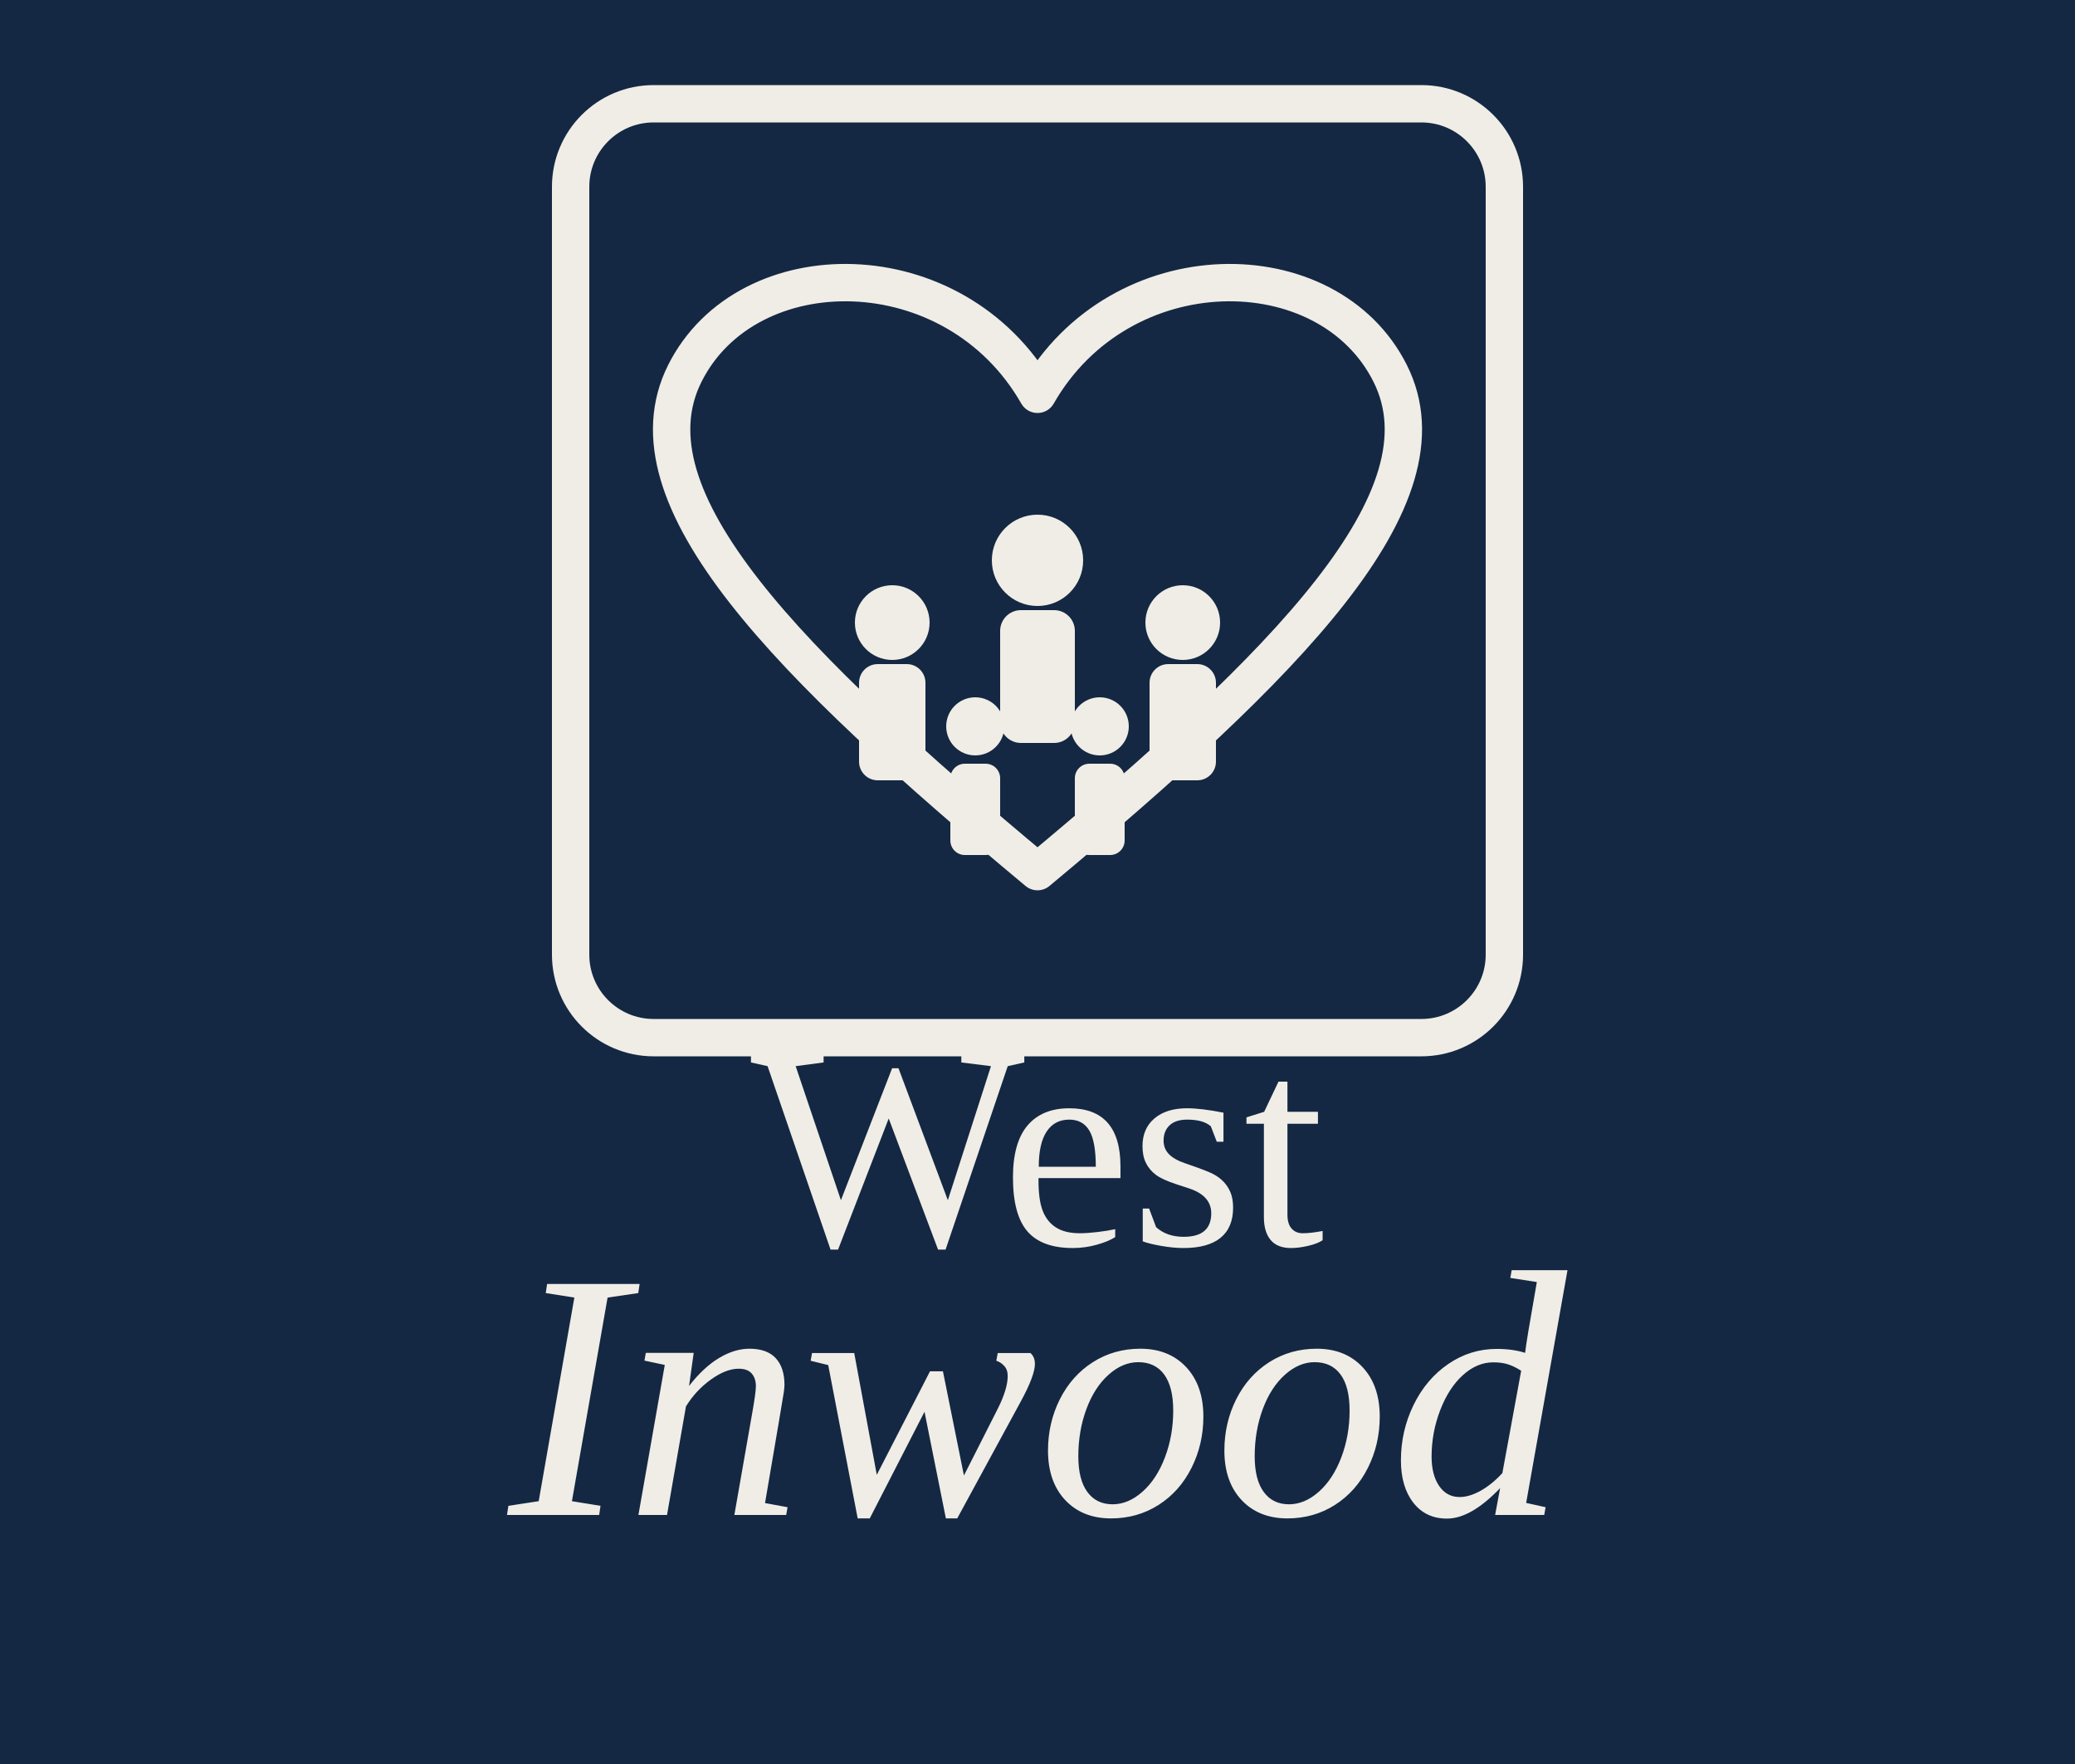
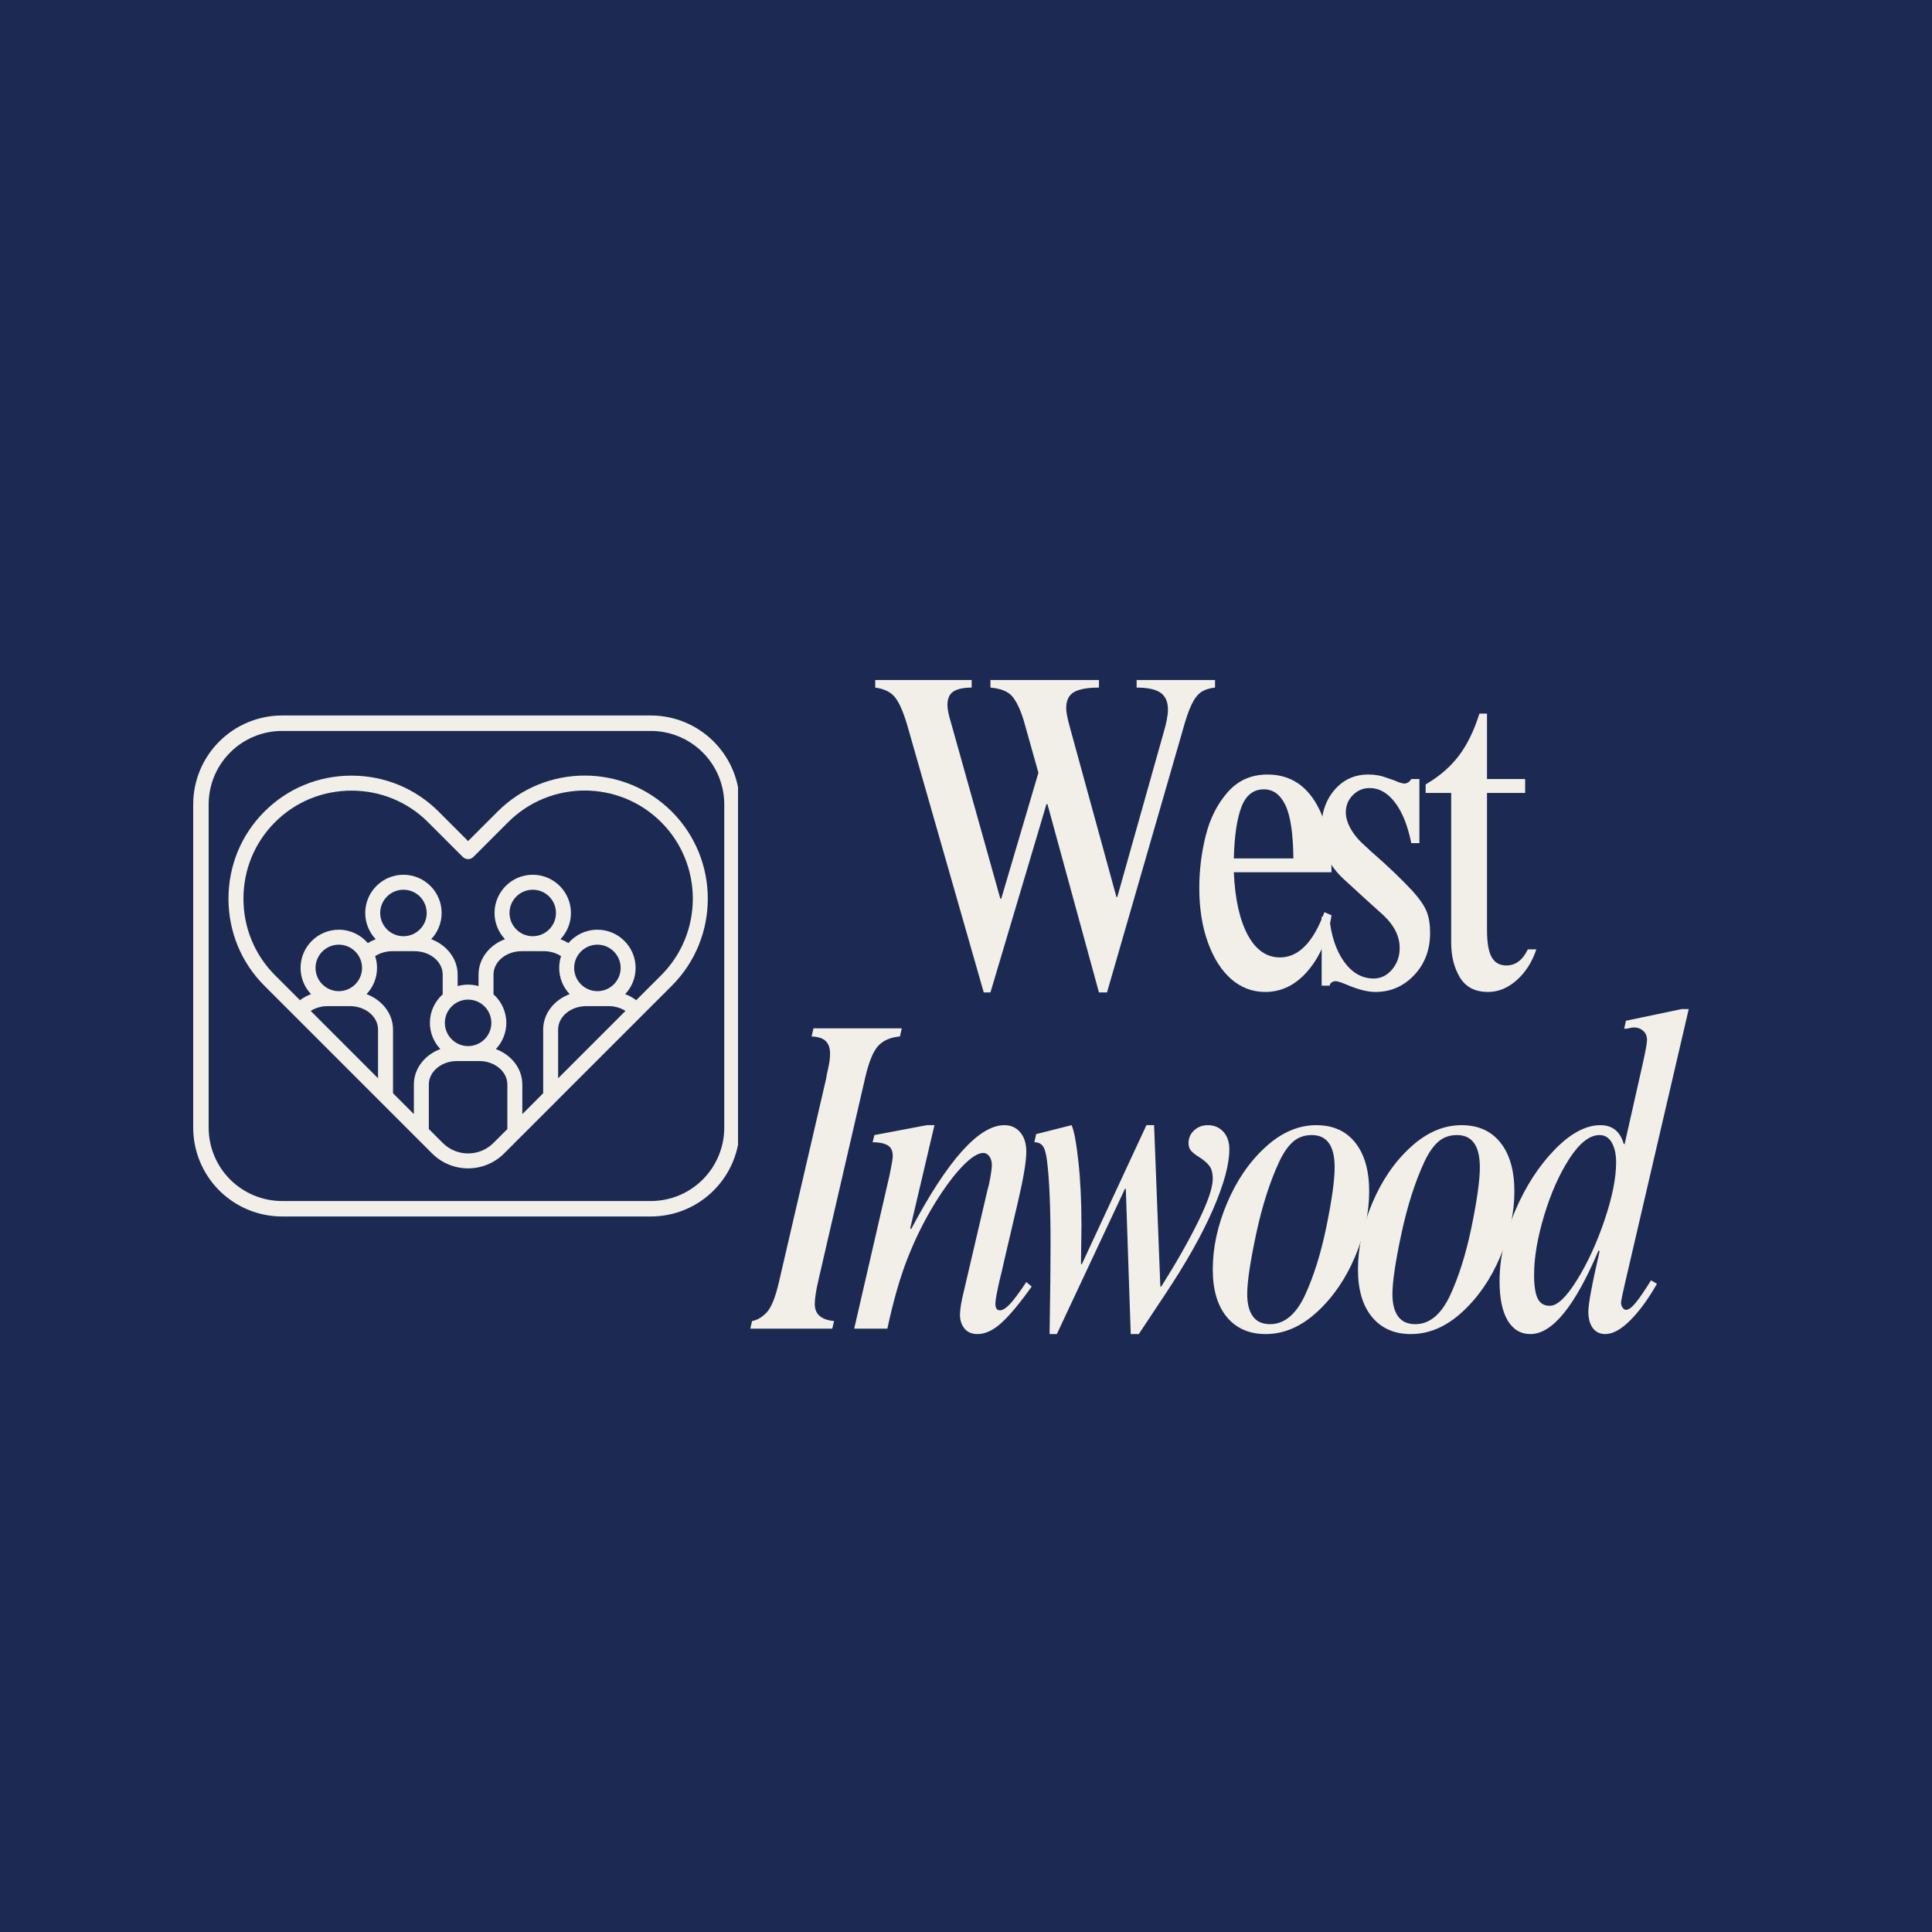
- <svg xmlns="http://www.w3.org/2000/svg" viewBox="0 0 1000 850" width="1000" height="850" role="img" aria-label="West Inwood logo">
+ <svg xmlns="http://www.w3.org/2000/svg" width="500" zoomAndPan="magnify" viewBox="0 0 375 375" height="500" preserveAspectRatio="xMidYMid meet" version="1.0">
  <defs>
-     <style>
-       .bg { fill: #142843; }        /* deep navy background */
-       .mark { fill: none; stroke: #F0EDE6; stroke-width: 18; stroke-linecap: round; stroke-linejoin: round; } 
-       .accent { fill: #F0EDE6; }    /* light cream for shapes and text */
-       .title { fill: #F0EDE6; font-family: "Garamond", "Times New Roman", Georgia, serif; text-anchor: middle; }
-     </style>
+     <g />
+     <clipPath id="e23f84d1bc">
+       <path d="M 37.5 138.875 L 143.863 138.875 L 143.863 236.125 L 37.5 236.125 Z M 37.5 138.875 " clip-rule="nonzero" />
+     </clipPath>
+     <clipPath id="3313bb7732">
+       <path d="M 54.75 138.875 L 126.332 138.875 C 130.906 138.875 135.293 140.695 138.527 143.93 C 141.766 147.164 143.582 151.551 143.582 156.125 L 143.582 218.875 C 143.582 223.449 141.766 227.836 138.527 231.07 C 135.293 234.305 130.906 236.125 126.332 236.125 L 54.75 236.125 C 50.176 236.125 45.789 234.305 42.551 231.07 C 39.316 227.836 37.5 223.449 37.5 218.875 L 37.5 156.125 C 37.5 151.551 39.316 147.164 42.551 143.93 C 45.789 140.695 50.176 138.875 54.75 138.875 Z M 54.75 138.875 " clip-rule="nonzero" />
+     </clipPath>
+     <clipPath id="fbd5e9b8b8">
+       <path d="M 0.5 0.875 L 106.762 0.875 L 106.762 98.125 L 0.5 98.125 Z M 0.5 0.875 " clip-rule="nonzero" />
+     </clipPath>
+     <clipPath id="8e4ef69dbc">
+       <path d="M 17.75 0.875 L 89.332 0.875 C 93.906 0.875 98.293 2.695 101.527 5.93 C 104.766 9.164 106.582 13.551 106.582 18.125 L 106.582 80.875 C 106.582 85.449 104.766 89.836 101.527 93.07 C 98.293 96.305 93.906 98.125 89.332 98.125 L 17.75 98.125 C 13.176 98.125 8.789 96.305 5.551 93.07 C 2.316 89.836 0.5 85.449 0.5 80.875 L 0.5 18.125 C 0.5 13.551 2.316 9.164 5.551 5.93 C 8.789 2.695 13.176 0.875 17.75 0.875 Z M 17.75 0.875 " clip-rule="nonzero" />
+     </clipPath>
+     <clipPath id="49273560db">
+       <rect x="0" width="107" y="0" height="99" />
+     </clipPath>
+     <clipPath id="47bde2cdb9">
+       <path d="M 37.5 138.875 L 143.25 138.875 L 143.25 236.375 L 37.5 236.375 Z M 37.5 138.875 " clip-rule="nonzero" />
+     </clipPath>
+     <clipPath id="8ed97c0148">
+       <path d="M 54.75 138.875 L 126.328 138.875 C 130.902 138.875 135.289 140.695 138.523 143.93 C 141.758 147.164 143.578 151.551 143.578 156.125 L 143.578 218.871 C 143.578 223.445 141.758 227.832 138.523 231.066 C 135.289 234.301 130.902 236.117 126.328 236.117 L 54.75 236.117 C 50.176 236.117 45.789 234.301 42.555 231.066 C 39.32 227.832 37.5 223.445 37.5 218.871 L 37.5 156.125 C 37.5 151.551 39.32 147.164 42.555 143.93 C 45.789 140.695 50.176 138.875 54.75 138.875 Z M 54.75 138.875 " clip-rule="nonzero" />
+     </clipPath>
+     <clipPath id="f71ef35efd">
+       <path d="M 44.352 150 L 138 150 L 138 226.969 L 44.352 226.969 Z M 44.352 150 " clip-rule="nonzero" />
+     </clipPath>
  </defs>
-   <rect class="bg" x="0" y="0" width="1000" height="850" />
-   <rect x="275" y="50" width="450" height="450" rx="40" ry="40" class="mark" />
-   <path class="mark" d="M500 190                        C460 120, 360 120, 330 180                        C300 240, 380 320, 500 420                        C620 320, 700 240, 670 180                        C640 120, 540 120, 500 190 Z" fill="none" />
-   <g transform="translate(0,-30)" stroke-linecap="round" stroke-linejoin="round">
-     <circle cx="500" cy="300" r="22" class="accent" />
-     <rect x="482" y="324" width="36" height="64" rx="10" ry="10" class="accent" />
-     <circle cx="430" cy="330" r="18" class="accent" />
-     <rect x="414" y="350" width="32" height="56" rx="9" ry="9" class="accent" />
-     <circle cx="570" cy="330" r="18" class="accent" />
-     <rect x="554" y="350" width="32" height="56" rx="9" ry="9" class="accent" />
-     <circle cx="470" cy="380" r="14" class="accent" />
-     <rect x="458" y="398" width="24" height="44" rx="7" ry="7" class="accent" />
-     <circle cx="530" cy="380" r="14" class="accent" />
-     <rect x="518" y="398" width="24" height="44" rx="7" ry="7" class="accent" />
+   <rect x="-37.5" width="450" fill="#ffffff" y="-37.5" height="450" fill-opacity="1" />
+   <rect x="-37.5" width="450" fill="#1c2a53" y="-37.5" height="450" fill-opacity="1" />
+   <g fill="#f1efe7" fill-opacity="1">
+     <g transform="translate(144.3179, 257.8944)">
+       <g>
+         <path d="M 30.359 -56.719 C 28.504 -56.551 27.098 -55.941 26.141 -54.891 C 25.18 -53.848 24.352 -51.848 23.656 -48.891 L 14.531 -9.391 C 14.062 -7.359 13.828 -5.82 13.828 -4.781 C 13.828 -2.812 15.078 -1.711 17.578 -1.484 L 17.219 0 L 1.312 0 L 1.656 -1.484 C 2.633 -1.648 3.57 -2.195 4.469 -3.125 C 5.375 -4.062 6.176 -6.035 6.875 -9.047 L 16.016 -48.453 C 16.066 -48.859 16.207 -49.566 16.438 -50.578 C 16.676 -51.598 16.797 -52.547 16.797 -53.422 C 16.797 -54.461 16.52 -55.258 15.969 -55.812 C 15.414 -56.363 14.5 -56.664 13.219 -56.719 L 13.578 -58.297 L 30.719 -58.297 Z M 30.359 -56.719 " />
+       </g>
+     </g>
  </g>
-   <text x="500" y="600" class="title" font-size="140" font-weight="400">West</text>
-   <text x="500" y="730" class="title" font-size="170" font-style="italic">Inwood</text>
+   <g fill="#f1efe7" fill-opacity="1">
+     <g transform="translate(163.4548, 257.8944)">
+       <g>
+         <path d="M 13.219 -19.484 L 13.391 -19.312 C 20.523 -32.77 26.562 -39.5 31.5 -39.5 C 32.77 -39.5 33.797 -39.035 34.578 -38.109 C 35.359 -37.18 35.75 -35.93 35.75 -34.359 C 35.75 -32.504 35.227 -29.344 34.188 -24.875 L 31.406 -12.969 C 31.113 -11.57 30.852 -10.469 30.625 -9.656 C 30.039 -7.102 29.75 -5.508 29.75 -4.875 C 29.75 -4 30.039 -3.562 30.625 -3.562 C 31.145 -3.562 31.781 -3.953 32.531 -4.734 C 33.289 -5.523 34.363 -6.961 35.75 -9.047 L 36.797 -8.172 C 34.484 -4.93 32.523 -2.582 30.922 -1.125 C 29.328 0.32 27.781 1.047 26.281 1.047 C 25.176 1.047 24.332 0.688 23.75 -0.031 C 23.164 -0.758 22.875 -1.648 22.875 -2.703 C 22.875 -3.742 23.133 -5.305 23.656 -7.391 L 28.188 -26.797 C 28.414 -27.547 28.617 -28.441 28.797 -29.484 C 28.973 -30.535 29.062 -31.289 29.062 -31.75 C 29.062 -32.445 28.898 -33.016 28.578 -33.453 C 28.254 -33.891 27.863 -34.109 27.406 -34.109 C 26.363 -34.109 25.016 -33.25 23.359 -31.531 C 21.703 -29.82 19.922 -27.43 18.016 -24.359 C 15.984 -21.055 14.227 -17.531 12.75 -13.781 C 11.27 -10.039 9.945 -5.445 8.781 0 L 2.344 0 L 9.141 -29.5 C 9.598 -31.645 9.828 -32.977 9.828 -33.5 C 9.828 -34.539 9.477 -35.25 8.781 -35.625 C 8.094 -36 7.141 -36.188 5.922 -36.188 L 6.266 -37.578 L 16.438 -39.5 L 17.922 -39.5 Z M 13.219 -19.484 " />
+       </g>
+     </g>
+   </g>
+   <g fill="#f1efe7" fill-opacity="1">
+     <g transform="translate(196.1619, 257.8944)">
+       <g>
+         <path d="M 13.75 -19.922 L 13.656 -12.531 L 13.828 -12.531 L 26.359 -39.5 L 27.844 -39.5 L 29.062 -8.172 L 29.234 -8.172 C 32.129 -12.754 34.52 -16.957 36.406 -20.781 C 38.289 -24.613 39.234 -27.375 39.234 -29.062 C 39.234 -30.219 39 -31.082 38.531 -31.656 C 38.07 -32.238 37.41 -32.797 36.547 -33.328 C 35.898 -33.734 35.398 -34.125 35.047 -34.5 C 34.703 -34.875 34.531 -35.379 34.531 -36.016 C 34.531 -37.004 34.895 -37.832 35.625 -38.5 C 36.352 -39.164 37.238 -39.5 38.281 -39.5 C 39.5 -39.5 40.5 -39.078 41.281 -38.234 C 42.062 -37.391 42.453 -36.242 42.453 -34.797 C 42.453 -31.898 41.395 -28.016 39.281 -23.141 C 37.164 -18.266 34.02 -12.695 29.844 -6.438 L 24.875 1.047 L 23.312 1.047 L 22.359 -27.141 L 22.188 -27.141 L 8.969 1.047 L 7.562 1.047 C 7.688 -6.609 7.75 -12.352 7.75 -16.188 C 7.75 -23.602 7.516 -29.113 7.047 -32.719 C 6.867 -34.102 6.594 -35.023 6.219 -35.484 C 5.844 -35.953 5.305 -36.188 4.609 -36.188 L 4.953 -37.766 L 11.828 -39.5 C 12.297 -38.508 12.734 -36.203 13.141 -32.578 C 13.547 -28.953 13.75 -24.734 13.75 -19.922 Z M 13.75 -19.922 " />
+       </g>
+     </g>
+   </g>
+   <g fill="#f1efe7" fill-opacity="1">
+     <g transform="translate(232.5226, 257.8944)">
+       <g>
+         <path d="M 22.969 -39.5 C 26.219 -39.5 28.738 -38.367 30.531 -36.109 C 32.332 -33.848 33.234 -30.688 33.234 -26.625 C 33.234 -22.5 32.316 -18.273 30.484 -13.953 C 28.66 -9.641 26.195 -6.062 23.094 -3.219 C 19.988 -0.375 16.672 1.047 13.141 1.047 C 9.953 1.047 7.441 -0.051 5.609 -2.25 C 3.785 -4.457 2.875 -7.535 2.875 -11.484 C 2.875 -15.711 3.801 -20.016 5.656 -24.391 C 7.508 -28.773 9.988 -32.391 13.094 -35.234 C 16.195 -38.078 19.488 -39.5 22.969 -39.5 Z M 15.75 -32.359 C 13.945 -28.473 12.461 -23.816 11.297 -18.391 C 10.141 -12.973 9.562 -9.078 9.562 -6.703 C 9.562 -4.848 9.926 -3.41 10.656 -2.391 C 11.383 -1.379 12.5 -0.875 14 -0.875 C 16.727 -0.875 18.961 -2.695 20.703 -6.344 C 22.441 -10.062 23.848 -14.531 24.922 -19.75 C 25.992 -24.969 26.531 -28.82 26.531 -31.312 C 26.531 -35.488 25.051 -37.578 22.094 -37.578 C 20.645 -37.578 19.426 -37.141 18.438 -36.266 C 17.457 -35.398 16.562 -34.098 15.75 -32.359 Z M 15.75 -32.359 " />
+       </g>
+     </g>
+   </g>
+   <g fill="#f1efe7" fill-opacity="1">
+     <g transform="translate(260.7063, 257.8944)">
+       <g>
+         <path d="M 22.969 -39.5 C 26.219 -39.5 28.738 -38.367 30.531 -36.109 C 32.332 -33.848 33.234 -30.688 33.234 -26.625 C 33.234 -22.5 32.316 -18.273 30.484 -13.953 C 28.66 -9.641 26.195 -6.062 23.094 -3.219 C 19.988 -0.375 16.672 1.047 13.141 1.047 C 9.953 1.047 7.441 -0.051 5.609 -2.25 C 3.785 -4.457 2.875 -7.535 2.875 -11.484 C 2.875 -15.711 3.801 -20.016 5.656 -24.391 C 7.508 -28.773 9.988 -32.391 13.094 -35.234 C 16.195 -38.078 19.488 -39.5 22.969 -39.5 Z M 15.75 -32.359 C 13.945 -28.473 12.461 -23.816 11.297 -18.391 C 10.141 -12.973 9.562 -9.078 9.562 -6.703 C 9.562 -4.848 9.926 -3.41 10.656 -2.391 C 11.383 -1.379 12.5 -0.875 14 -0.875 C 16.727 -0.875 18.961 -2.695 20.703 -6.344 C 22.441 -10.062 23.848 -14.531 24.922 -19.75 C 25.992 -24.969 26.531 -28.82 26.531 -31.312 C 26.531 -35.488 25.051 -37.578 22.094 -37.578 C 20.645 -37.578 19.426 -37.141 18.438 -36.266 C 17.457 -35.398 16.562 -34.098 15.75 -32.359 Z M 15.75 -32.359 " />
+       </g>
+     </g>
+   </g>
+   <g fill="#f1efe7" fill-opacity="1">
+     <g transform="translate(288.89, 257.8944)">
+       <g>
+         <path d="M 38.891 -62.031 L 26.453 -8.531 C 26.391 -8.238 26.254 -7.629 26.047 -6.703 C 25.848 -5.773 25.75 -5.223 25.75 -5.047 C 25.75 -4.703 25.848 -4.383 26.047 -4.094 C 26.254 -3.801 26.473 -3.656 26.703 -3.656 C 27.223 -3.656 27.859 -4.117 28.609 -5.047 C 29.367 -5.973 30.359 -7.422 31.578 -9.391 L 32.719 -8.703 C 31.031 -5.742 29.301 -3.379 27.531 -1.609 C 25.758 0.16 24.148 1.047 22.703 1.047 C 21.66 1.047 20.848 0.656 20.266 -0.125 C 19.691 -0.914 19.406 -1.977 19.406 -3.312 C 19.406 -4.812 20.129 -8.695 21.578 -14.969 L 21.406 -15.219 C 16.82 -4.375 12.41 1.047 8.172 1.047 C 6.266 1.047 4.785 0.16 3.734 -1.609 C 2.691 -3.379 2.172 -5.914 2.172 -9.219 C 2.172 -13.625 3.188 -18.191 5.219 -22.922 C 7.25 -27.648 9.801 -31.594 12.875 -34.75 C 15.945 -37.914 18.906 -39.5 21.75 -39.5 C 24.07 -39.5 25.582 -38.281 26.281 -35.844 L 26.453 -35.844 L 29.844 -50.891 C 30.477 -53.68 30.797 -55.395 30.797 -56.031 C 30.797 -56.781 30.547 -57.375 30.047 -57.812 C 29.555 -58.25 28.969 -58.469 28.281 -58.469 C 27.988 -58.469 27.68 -58.422 27.359 -58.328 C 27.047 -58.242 26.711 -58.203 26.359 -58.203 L 26.703 -59.766 L 37.5 -62.031 Z M 8.875 -10.438 C 8.875 -8.352 9.102 -6.832 9.562 -5.875 C 10.031 -4.914 10.816 -4.438 11.922 -4.438 C 13.367 -4.438 15.117 -6.086 17.172 -9.391 C 19.234 -12.703 21.02 -16.578 22.531 -21.016 C 24.039 -25.453 24.797 -29.207 24.797 -32.281 C 24.797 -33.844 24.52 -35.113 23.969 -36.094 C 23.414 -37.082 22.617 -37.578 21.578 -37.578 C 19.66 -37.578 17.711 -36.055 15.734 -33.016 C 13.766 -29.973 12.129 -26.289 10.828 -21.969 C 9.523 -17.645 8.875 -13.801 8.875 -10.438 Z M 8.875 -10.438 " />
+       </g>
+     </g>
+   </g>
+   <g fill="#f1efe7" fill-opacity="1">
+     <g transform="translate(167.9781, 191.3189)">
+       <g>
+         <path d="M 20.625 -57.859 C 19.051 -57.859 17.875 -57.609 17.094 -57.109 C 16.312 -56.617 15.922 -55.738 15.922 -54.469 C 15.922 -53.707 16.125 -52.66 16.531 -51.328 L 26.188 -16.875 L 26.359 -16.875 L 33.578 -41.328 L 30.719 -51.5 C 30.07 -53.594 29.344 -55.129 28.531 -56.109 C 27.719 -57.098 26.297 -57.68 24.266 -57.859 L 24.266 -59.328 L 45.328 -59.328 L 45.328 -57.859 C 43.117 -57.859 41.504 -57.566 40.484 -56.984 C 39.473 -56.398 38.969 -55.359 38.969 -53.859 C 38.969 -53.098 39.203 -51.879 39.672 -50.203 L 48.719 -17.219 L 48.891 -17.219 L 57.859 -49.062 C 58.43 -50.977 58.719 -52.488 58.719 -53.594 C 58.719 -55.102 58.238 -56.191 57.281 -56.859 C 56.332 -57.523 54.785 -57.859 52.641 -57.859 L 52.641 -59.328 L 67.859 -59.328 L 67.859 -57.859 C 66.754 -57.742 65.852 -57.453 65.156 -56.984 C 64.469 -56.516 63.848 -55.703 63.297 -54.547 C 62.742 -53.391 62.148 -51.648 61.516 -49.328 L 46.891 1.312 L 45.328 1.312 L 35.328 -35.234 L 35.141 -35.234 L 24.266 1.312 L 22.969 1.312 L 8.094 -50.641 C 7.332 -53.191 6.547 -54.973 5.734 -55.984 C 4.93 -56.992 3.656 -57.617 1.906 -57.859 L 1.906 -59.328 L 20.625 -59.328 Z M 20.625 -57.859 " />
+       </g>
+     </g>
+   </g>
+   <g fill="#f1efe7" fill-opacity="1">
+     <g transform="translate(230.6092, 191.3189)">
+       <g>
+         <path d="M 15.406 -40.984 C 19.289 -40.984 22.316 -39.312 24.484 -35.969 C 26.66 -32.633 27.781 -27.984 27.844 -22.016 L 8.875 -22.016 C 9.102 -16.848 10 -12.801 11.562 -9.875 C 13.133 -6.945 15.223 -5.484 17.828 -5.484 C 21.43 -5.484 24.305 -8.41 26.453 -14.266 L 27.844 -13.656 C 27.145 -9.25 25.617 -5.664 23.266 -2.906 C 20.922 -0.156 18.156 1.219 14.969 1.219 C 12.469 1.219 10.258 0.379 8.344 -1.297 C 6.438 -2.984 4.93 -5.363 3.828 -8.438 C 2.723 -11.508 2.172 -15.02 2.172 -18.969 C 2.172 -22.445 2.594 -25.852 3.438 -29.188 C 4.281 -32.52 5.703 -35.316 7.703 -37.578 C 9.703 -39.848 12.27 -40.984 15.406 -40.984 Z M 8.875 -24.703 L 20.438 -24.703 C 20.383 -29.578 19.863 -33.031 18.875 -35.062 C 17.895 -37.094 16.504 -38.109 14.703 -38.109 C 12.672 -38.109 11.219 -36.961 10.344 -34.672 C 9.477 -32.379 8.988 -29.055 8.875 -24.703 Z M 8.875 -24.703 " />
+       </g>
+     </g>
+   </g>
+   <g fill="#f1efe7" fill-opacity="1">
+     <g transform="translate(254.2695, 191.3189)">
+       <g>
+         <path d="M 11.312 -40.984 C 12.531 -40.984 13.629 -40.805 14.609 -40.453 C 15.598 -40.109 16.18 -39.906 16.359 -39.844 C 17.285 -39.438 17.922 -39.234 18.266 -39.234 C 18.848 -39.234 19.312 -39.523 19.656 -40.109 L 21.234 -40.109 L 21.234 -27.672 L 19.656 -27.672 C 18.969 -31.086 17.91 -33.723 16.484 -35.578 C 15.066 -37.43 13.43 -38.359 11.578 -38.359 C 10.297 -38.359 9.203 -37.895 8.297 -36.969 C 7.398 -36.039 6.953 -34.941 6.953 -33.672 C 6.953 -32.742 7.211 -31.77 7.734 -30.75 C 8.266 -29.738 8.992 -28.77 9.922 -27.844 L 12 -25.922 C 15.07 -23.254 17.711 -20.734 19.922 -18.359 C 21.316 -16.797 22.227 -15.461 22.656 -14.359 C 23.094 -13.254 23.312 -11.891 23.312 -10.266 C 23.312 -6.961 22.281 -4.223 20.219 -2.047 C 18.164 0.129 15.66 1.219 12.703 1.219 C 11.141 1.219 9.223 0.723 6.953 -0.266 C 5.973 -0.672 5.305 -0.875 4.953 -0.875 C 4.672 -0.875 4.41 -0.785 4.172 -0.609 C 3.941 -0.43 3.828 -0.227 3.828 0 L 2.266 0 L 2.266 -13.391 L 3.734 -13.391 C 4.086 -9.742 5.047 -6.832 6.609 -4.656 C 8.18 -2.477 10.098 -1.391 12.359 -1.391 C 13.742 -1.391 14.93 -1.969 15.922 -3.125 C 16.91 -4.289 17.406 -5.688 17.406 -7.312 C 17.406 -9.57 16.359 -11.688 14.266 -13.656 L 10.703 -16.875 L 6.609 -20.625 C 5.223 -21.895 4.133 -23.297 3.344 -24.828 C 2.562 -26.367 2.172 -28.156 2.172 -30.188 C 2.172 -33.375 3.023 -35.969 4.734 -37.969 C 6.453 -39.977 8.645 -40.984 11.312 -40.984 Z M 11.312 -40.984 " />
+       </g>
+     </g>
+   </g>
+   <g fill="#f1efe7" fill-opacity="1">
+     <g transform="translate(273.4064, 191.3189)">
+       <g>
+         <path d="M 13.75 -52.812 L 15.219 -52.812 L 15.219 -40.109 L 22.625 -40.109 L 22.625 -37.406 L 15.219 -37.406 L 15.219 -10.875 C 15.219 -8.383 15.52 -6.602 16.125 -5.531 C 16.738 -4.457 17.688 -3.922 18.969 -3.922 C 20.758 -3.922 22.148 -4.961 23.141 -7.047 L 24.797 -7.047 C 23.984 -4.609 22.719 -2.617 21 -1.078 C 19.289 0.453 17.426 1.219 15.406 1.219 C 12.906 1.219 11.086 0.273 9.953 -1.609 C 8.828 -3.492 8.266 -5.742 8.266 -8.359 L 8.266 -37.406 L 3.312 -37.406 L 3.312 -39.062 C 5.977 -40.625 8.125 -42.477 9.75 -44.625 C 11.375 -46.77 12.707 -49.5 13.75 -52.812 Z M 13.75 -52.812 " />
+       </g>
+     </g>
+   </g>
+   <g clip-path="url(#e23f84d1bc)">
+     <g clip-path="url(#3313bb7732)">
+       <g transform="matrix(1, 0, 0, 1, 37, 138)">
+         <g clip-path="url(#49273560db)">
+           <g clip-path="url(#fbd5e9b8b8)">
+             <g clip-path="url(#8e4ef69dbc)">
+               <path fill="#1c2a53" d="M 0.5 0.875 L 106.484 0.875 L 106.484 98.125 L 0.5 98.125 Z M 0.5 0.875 " fill-opacity="1" fill-rule="nonzero" />
+             </g>
+           </g>
+         </g>
+       </g>
+     </g>
+   </g>
+   <g clip-path="url(#47bde2cdb9)">
+     <g clip-path="url(#8ed97c0148)">
+       <path stroke-linecap="butt" transform="matrix(0.75, 0, 0, 0.75, 37.50133, 138.8761)" fill="none" stroke-linejoin="miter" d="M 22.998 -0.001 L 118.436 -0.001 C 124.535 -0.001 130.384 2.426 134.696 6.738 C 139.009 11.051 141.436 16.9 141.436 22.999 L 141.436 106.66 C 141.436 112.759 139.009 118.608 134.696 122.92 C 130.384 127.233 124.535 129.655 118.436 129.655 L 22.998 129.655 C 16.899 129.655 11.05 127.233 6.738 122.92 C 2.425 118.608 -0.002 112.759 -0.002 106.66 L -0.002 22.999 C -0.002 16.9 2.425 11.051 6.738 6.738 C 11.05 2.426 16.899 -0.001 22.998 -0.001 Z M 22.998 -0.001 " stroke="#f1efe7" stroke-width="8" stroke-opacity="1" stroke-miterlimit="4" />
+     </g>
+   </g>
+   <g clip-path="url(#f71ef35efd)">
+     <path fill="#f1efe7" d="M 130.395 157.531 C 121.07 148.207 105.902 148.207 96.578 157.531 L 90.859 163.25 L 85.133 157.527 C 80.637 153.031 74.629 150.551 68.227 150.551 C 61.82 150.551 55.82 153.031 51.324 157.527 C 46.824 162.027 44.348 168.031 44.348 174.434 C 44.348 180.832 46.824 186.84 51.324 191.336 L 57.078 197.09 C 57.113 197.129 57.148 197.168 57.188 197.203 C 57.191 197.207 57.195 197.207 57.199 197.211 L 80.754 220.77 C 80.754 220.773 80.758 220.777 80.762 220.777 L 83.875 223.891 C 85.801 225.816 88.328 226.777 90.855 226.777 C 93.387 226.777 95.914 225.812 97.84 223.891 L 100.957 220.773 L 107.91 213.824 L 107.91 213.82 L 130.395 191.336 C 139.711 182.02 139.711 166.852 130.395 157.531 Z M 78.309 181.719 C 75.82 181.719 73.797 179.695 73.797 177.207 C 73.797 174.719 75.82 172.695 78.309 172.695 C 80.797 172.695 82.82 174.719 82.82 177.207 C 82.82 179.695 80.797 181.719 78.309 181.719 Z M 76.148 184.625 L 80.465 184.625 C 83.477 184.625 85.926 186.66 85.926 189.168 L 85.926 193.004 C 84.402 194.363 83.441 196.336 83.441 198.535 C 83.441 200.5 84.215 202.293 85.469 203.621 C 82.453 204.746 80.332 207.402 80.332 210.492 L 80.332 216.246 L 76.285 212.195 L 76.285 199.832 C 76.285 196.742 74.16 194.09 71.148 192.961 C 72.406 191.633 73.18 189.844 73.18 187.871 C 73.18 187.074 73.051 186.305 72.816 185.586 C 73.77 184.969 74.941 184.625 76.148 184.625 Z M 103.406 181.719 C 100.918 181.719 98.895 179.695 98.895 177.207 C 98.895 174.719 100.918 172.695 103.406 172.695 C 105.891 172.695 107.914 174.719 107.914 177.207 C 107.914 179.695 105.891 181.719 103.406 181.719 Z M 101.246 184.625 L 105.57 184.625 C 106.781 184.625 107.953 184.969 108.902 185.59 C 108.668 186.309 108.539 187.078 108.539 187.875 C 108.539 189.844 109.312 191.633 110.57 192.961 C 107.551 194.09 105.43 196.742 105.43 199.832 L 105.43 212.199 L 101.383 216.25 L 101.383 210.496 C 101.383 207.406 99.262 204.754 96.246 203.625 C 97.504 202.293 98.277 200.504 98.277 198.535 C 98.277 196.336 97.312 194.359 95.789 193 L 95.789 189.168 C 95.789 186.66 98.238 184.625 101.246 184.625 Z M 113.793 195.289 L 118.113 195.289 C 119.324 195.289 120.469 195.621 121.406 196.219 L 108.332 209.293 L 108.332 199.828 C 108.332 197.328 110.781 195.289 113.793 195.289 Z M 115.957 192.383 C 113.469 192.383 111.445 190.359 111.445 187.871 C 111.445 185.387 113.469 183.359 115.957 183.359 C 118.441 183.359 120.465 185.387 120.465 187.871 C 120.465 190.359 118.445 192.383 115.957 192.383 Z M 95.371 198.535 C 95.371 201.02 93.348 203.047 90.859 203.047 C 88.371 203.047 86.348 201.02 86.348 198.535 C 86.348 196.047 88.371 194.023 90.859 194.023 C 93.348 194.023 95.371 196.047 95.371 198.535 Z M 70.273 187.871 C 70.273 190.359 68.25 192.383 65.762 192.383 C 63.273 192.383 61.246 190.359 61.246 187.871 C 61.246 185.387 63.273 183.359 65.762 183.359 C 68.25 183.359 70.273 185.387 70.273 187.871 Z M 63.598 195.289 L 67.918 195.289 C 70.93 195.289 73.379 197.324 73.379 199.832 L 73.379 209.293 L 60.309 196.219 C 61.246 195.621 62.391 195.289 63.598 195.289 Z M 95.785 221.84 C 93.07 224.559 88.645 224.559 85.93 221.84 L 83.238 219.148 L 83.238 210.492 C 83.238 207.988 85.688 205.949 88.695 205.949 L 93.016 205.949 C 96.027 205.949 98.477 207.988 98.477 210.492 L 98.477 219.152 Z M 123.492 194.133 C 122.844 193.645 122.121 193.25 121.344 192.961 C 122.602 191.633 123.371 189.844 123.371 187.871 C 123.371 183.781 120.047 180.457 115.957 180.457 C 113.703 180.457 111.688 181.465 110.328 183.051 C 109.844 182.754 109.328 182.5 108.789 182.301 C 110.047 180.969 110.82 179.176 110.82 177.207 C 110.82 173.117 107.496 169.789 103.406 169.789 C 99.316 169.789 95.988 173.117 95.988 177.207 C 95.988 179.176 96.762 180.965 98.016 182.293 C 95.004 183.422 92.883 186.074 92.883 189.164 L 92.883 191.398 C 92.238 191.215 91.559 191.117 90.859 191.117 C 90.156 191.117 89.477 191.215 88.828 191.402 L 88.828 189.164 C 88.828 186.078 86.707 183.422 83.695 182.293 C 84.953 180.965 85.723 179.176 85.723 177.207 C 85.723 173.117 82.398 169.789 78.309 169.789 C 74.219 169.789 70.891 173.117 70.891 177.207 C 70.891 179.176 71.668 180.973 72.926 182.301 C 72.391 182.504 71.871 182.754 71.391 183.051 C 70.031 181.465 68.012 180.457 65.762 180.457 C 61.672 180.457 58.34 183.781 58.34 187.871 C 58.34 189.844 59.113 191.633 60.371 192.961 C 59.598 193.25 58.875 193.645 58.223 194.133 L 53.379 189.289 C 49.43 185.34 47.254 180.062 47.254 174.438 C 47.254 168.809 49.426 163.535 53.379 159.586 C 57.328 155.637 62.598 153.461 68.227 153.461 C 73.855 153.461 79.133 155.637 83.082 159.586 L 89.832 166.332 C 90.398 166.898 91.32 166.898 91.887 166.332 L 98.633 159.586 C 106.82 151.395 120.148 151.395 128.34 159.586 C 136.523 167.773 136.523 181.098 128.34 189.289 Z M 123.492 194.133 " fill-opacity="1" fill-rule="nonzero" />
+   </g>
</svg>
